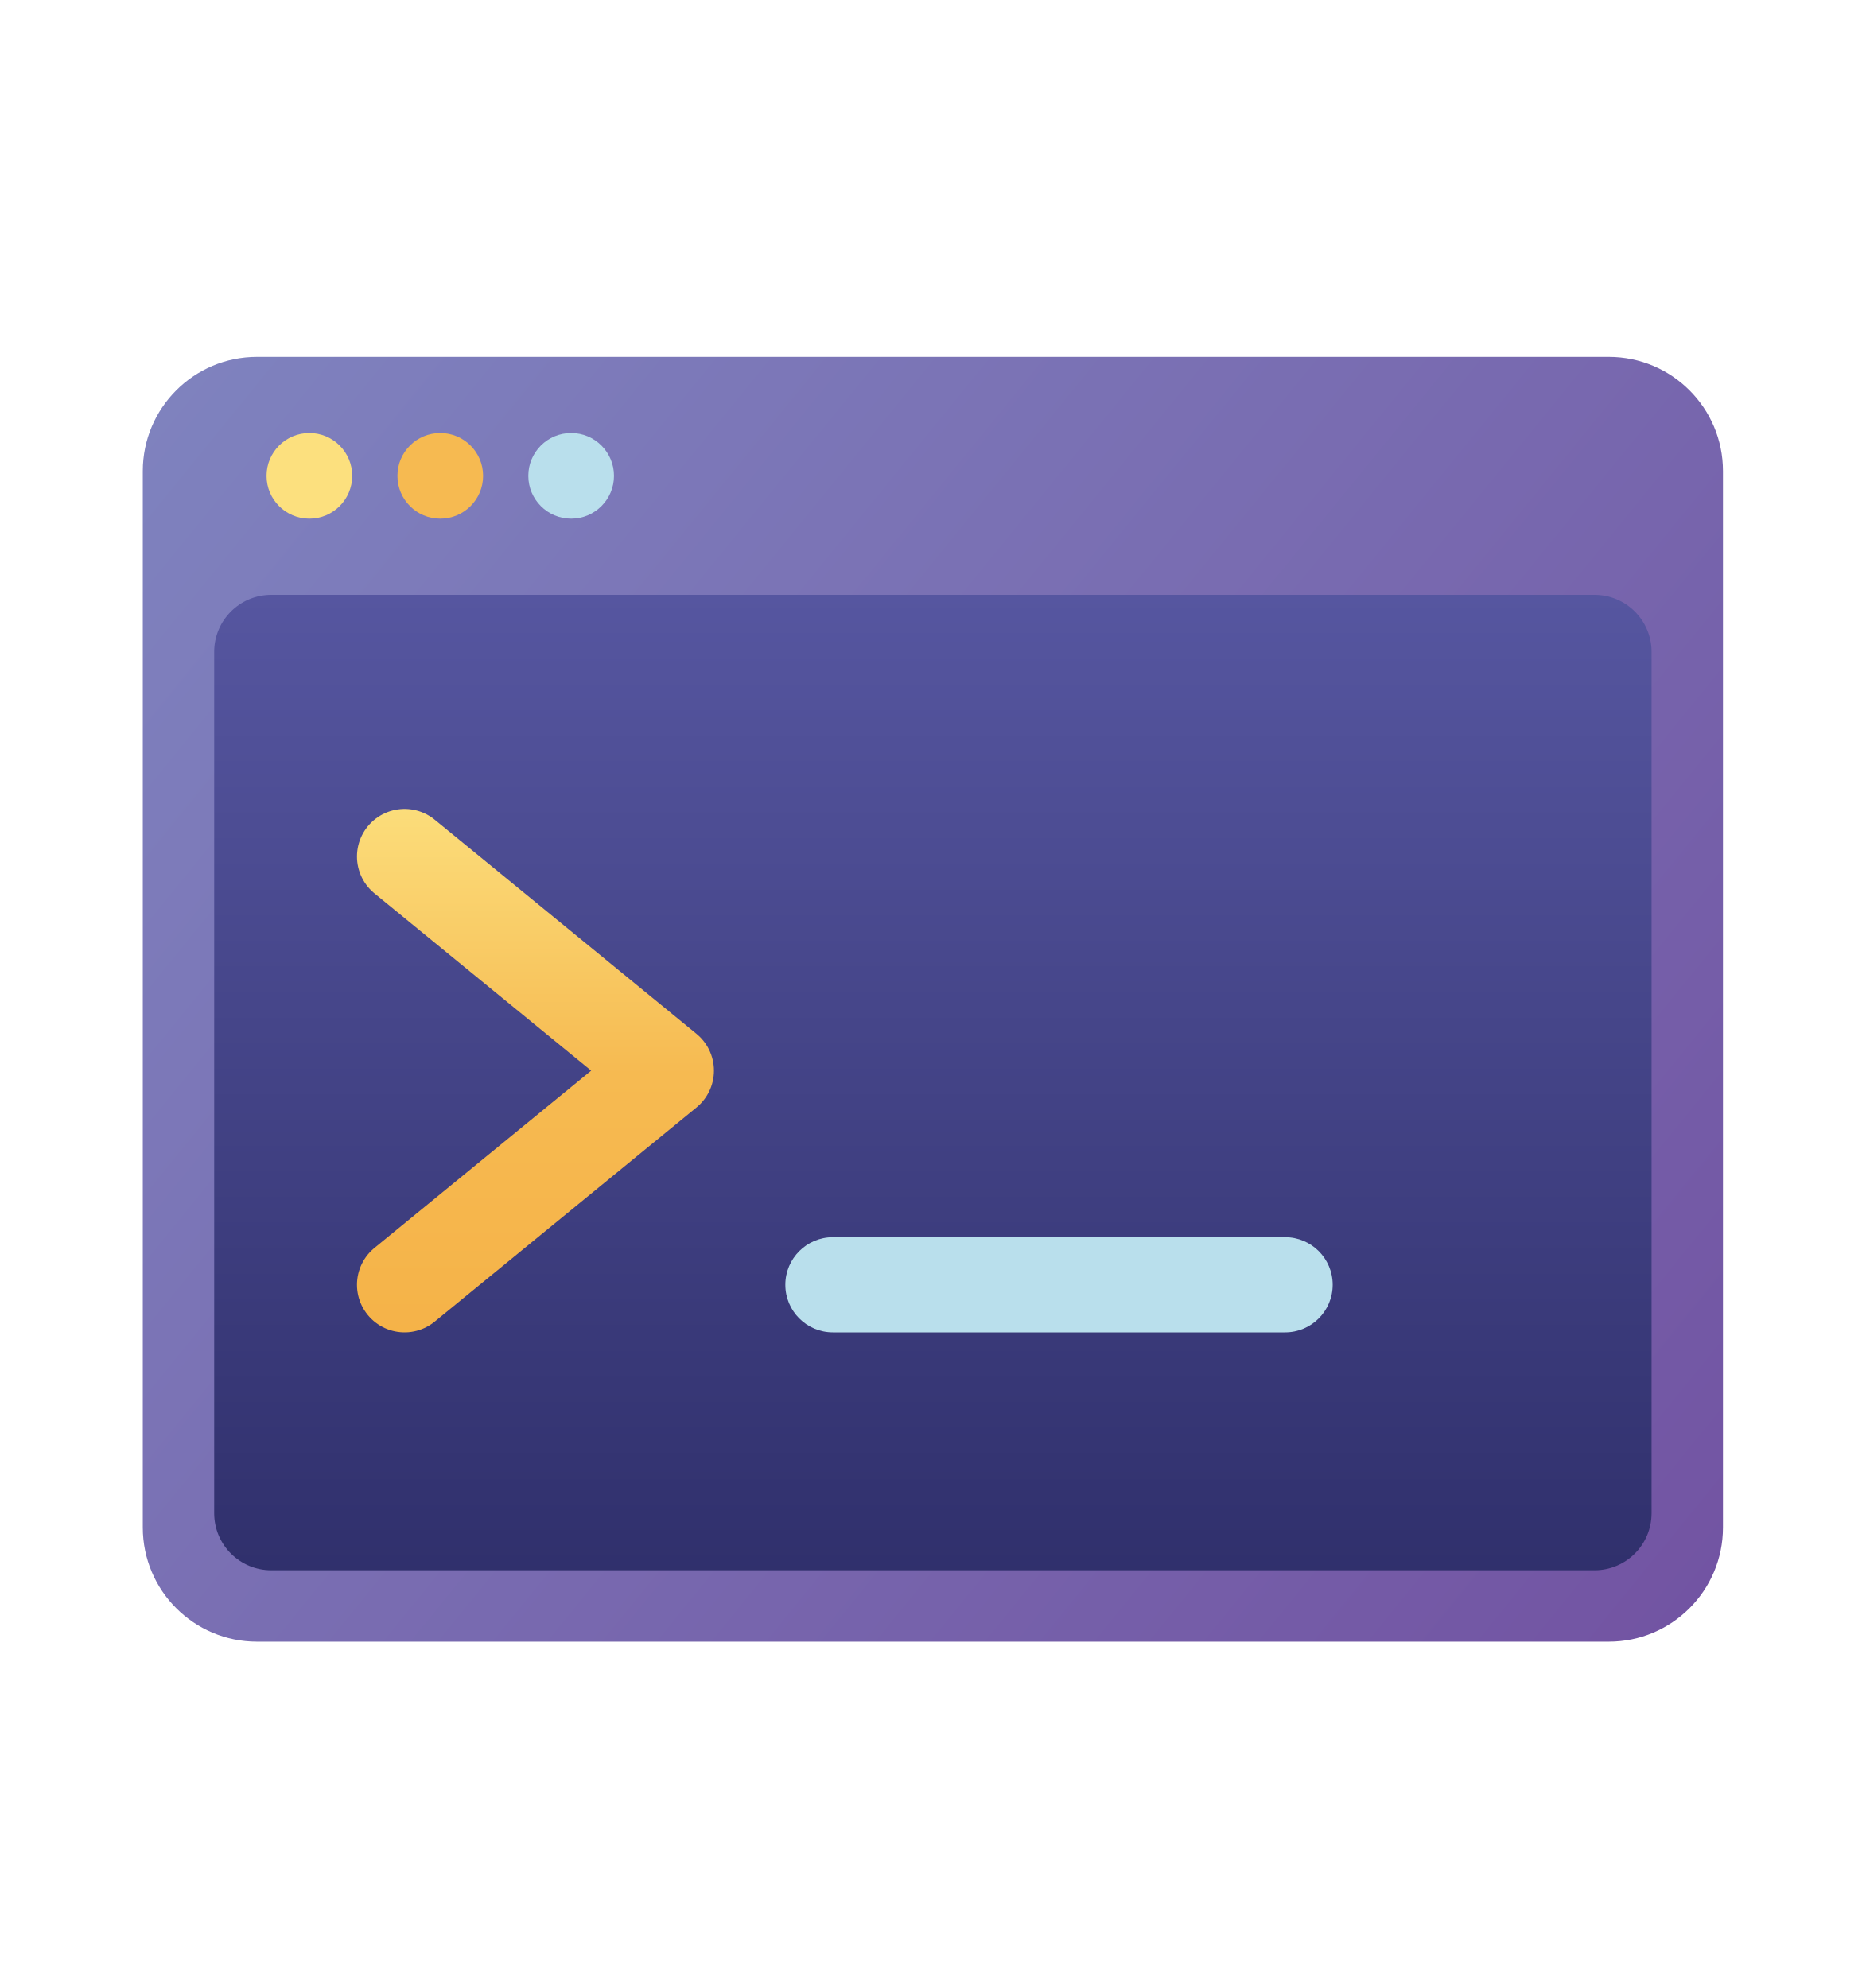
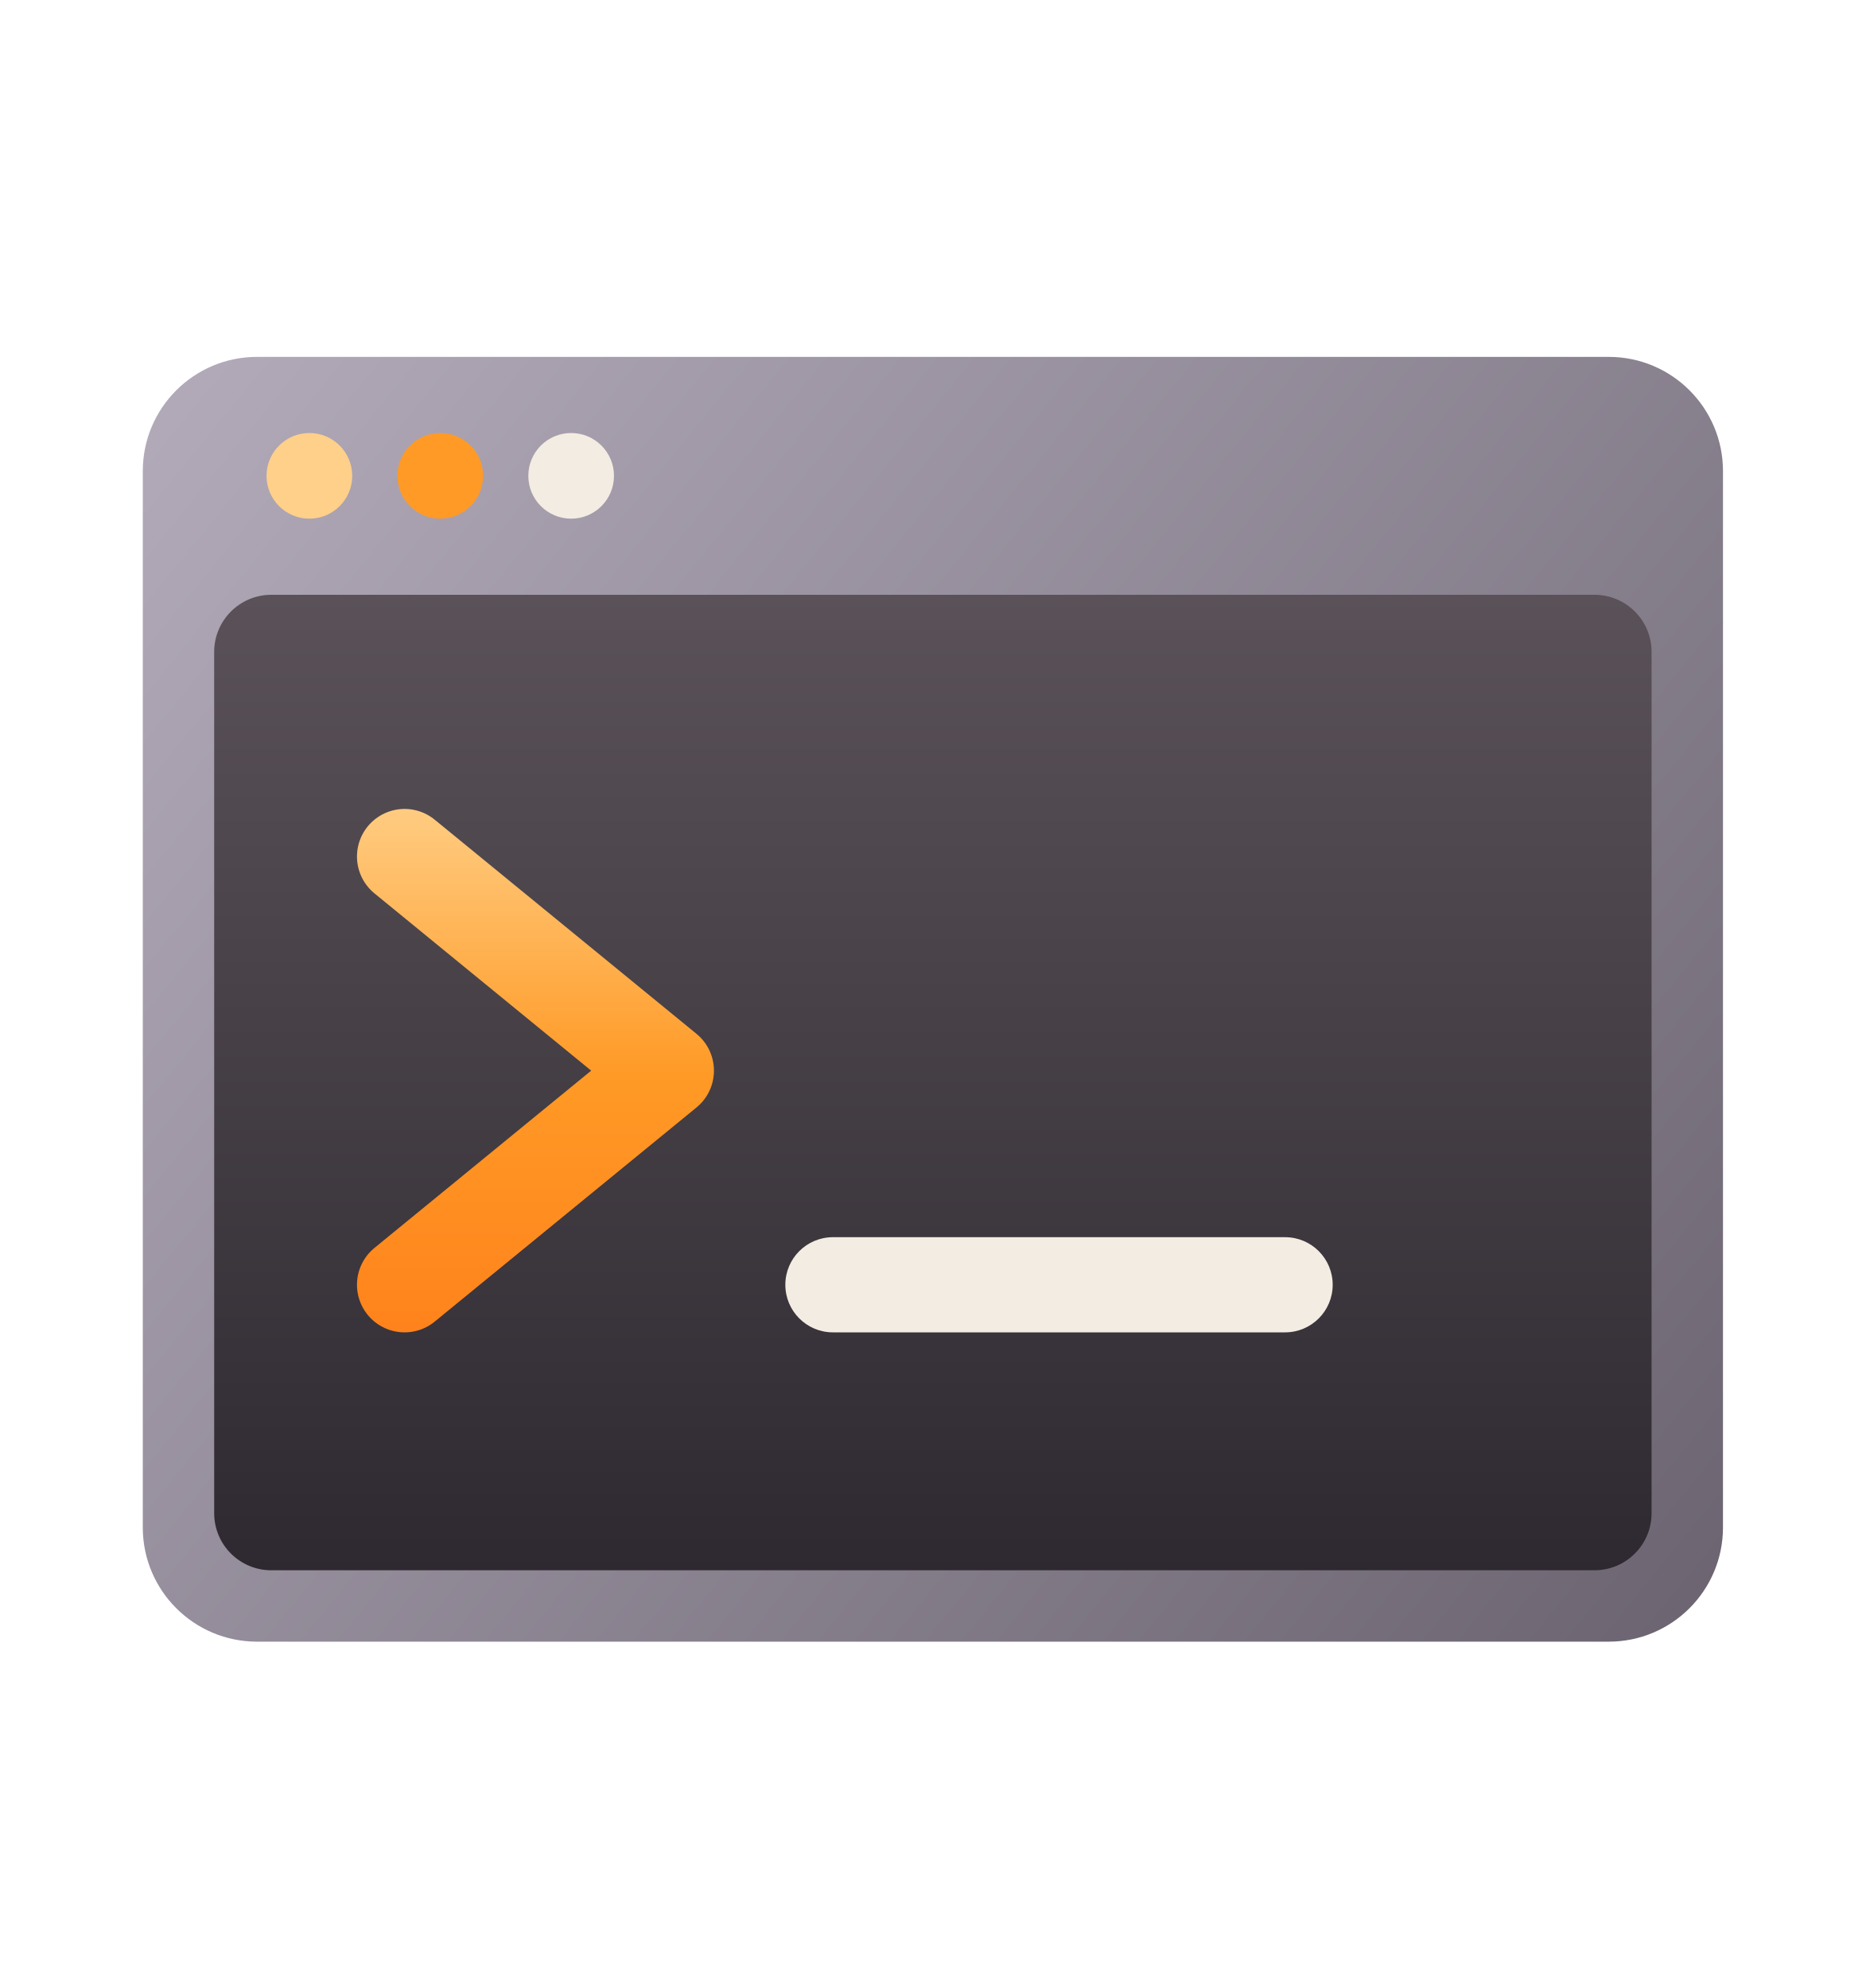
<svg xmlns="http://www.w3.org/2000/svg" viewBox="0 0 784.08 835.57">
  <defs>
    <linearGradient id="frame" x1="60" x2="724" y1="150" y2="690" gradientUnits="userSpaceOnUse">
-       <stop offset="0" stop-color="#7f83bf" />
-       <stop offset="1" stop-color="#7253a2" />
+       <stop offset="0" stop-color="#b3abba" />
+       <stop offset="1" stop-color="#6b6470" />
    </linearGradient>
    <linearGradient id="screen" x1="392" x2="392" y1="250" y2="670" gradientUnits="userSpaceOnUse">
-       <stop offset="0" stop-color="#5656a0" />
-       <stop offset="1" stop-color="#2f2f6b" />
+       <stop offset="0" stop-color="#5a5258" />
+       <stop offset="1" stop-color="#2d2830" />
    </linearGradient>
    <linearGradient id="gold" x1="392" x2="392" y1="330" y2="600" gradientUnits="userSpaceOnUse">
-       <stop offset="0" stop-color="#fce07e" />
-       <stop offset=".45" stop-color="#f6ba51" />
-       <stop offset="1" stop-color="#f5b045" />
+       <stop offset="0" stop-color="#ffd089" />
+       <stop offset=".45" stop-color="#ff9a26" />
+       <stop offset="1" stop-color="#ff7a18" />
    </linearGradient>
  </defs>
  <rect width="664" height="540" x="60" y="150" fill="url(#frame)" rx="48" />
  <rect width="604" height="410" x="90" y="250" fill="url(#screen)" rx="24" />
-   <circle cx="130" cy="200" r="18" fill="#fce07e" />
-   <circle cx="185" cy="200" r="18" fill="#f6ba51" />
-   <circle cx="240" cy="200" r="18" fill="#b9dfec" />
+   <circle cx="130" cy="200" r="18" fill="#ffd089" />
+   <circle cx="185" cy="200" r="18" fill="#ff9a26" />
+   <circle cx="240" cy="200" r="18" fill="#f3ece2" />
  <path fill="none" stroke="url(#gold)" stroke-linecap="round" stroke-linejoin="round" stroke-width="40" d="m170 360 110 90-110 90" />
-   <rect width="230" height="40" x="330" y="520" fill="#b9dfec" rx="20" />
+   <rect width="230" height="40" x="330" y="520" fill="#f3ece2" rx="20" />
</svg>
